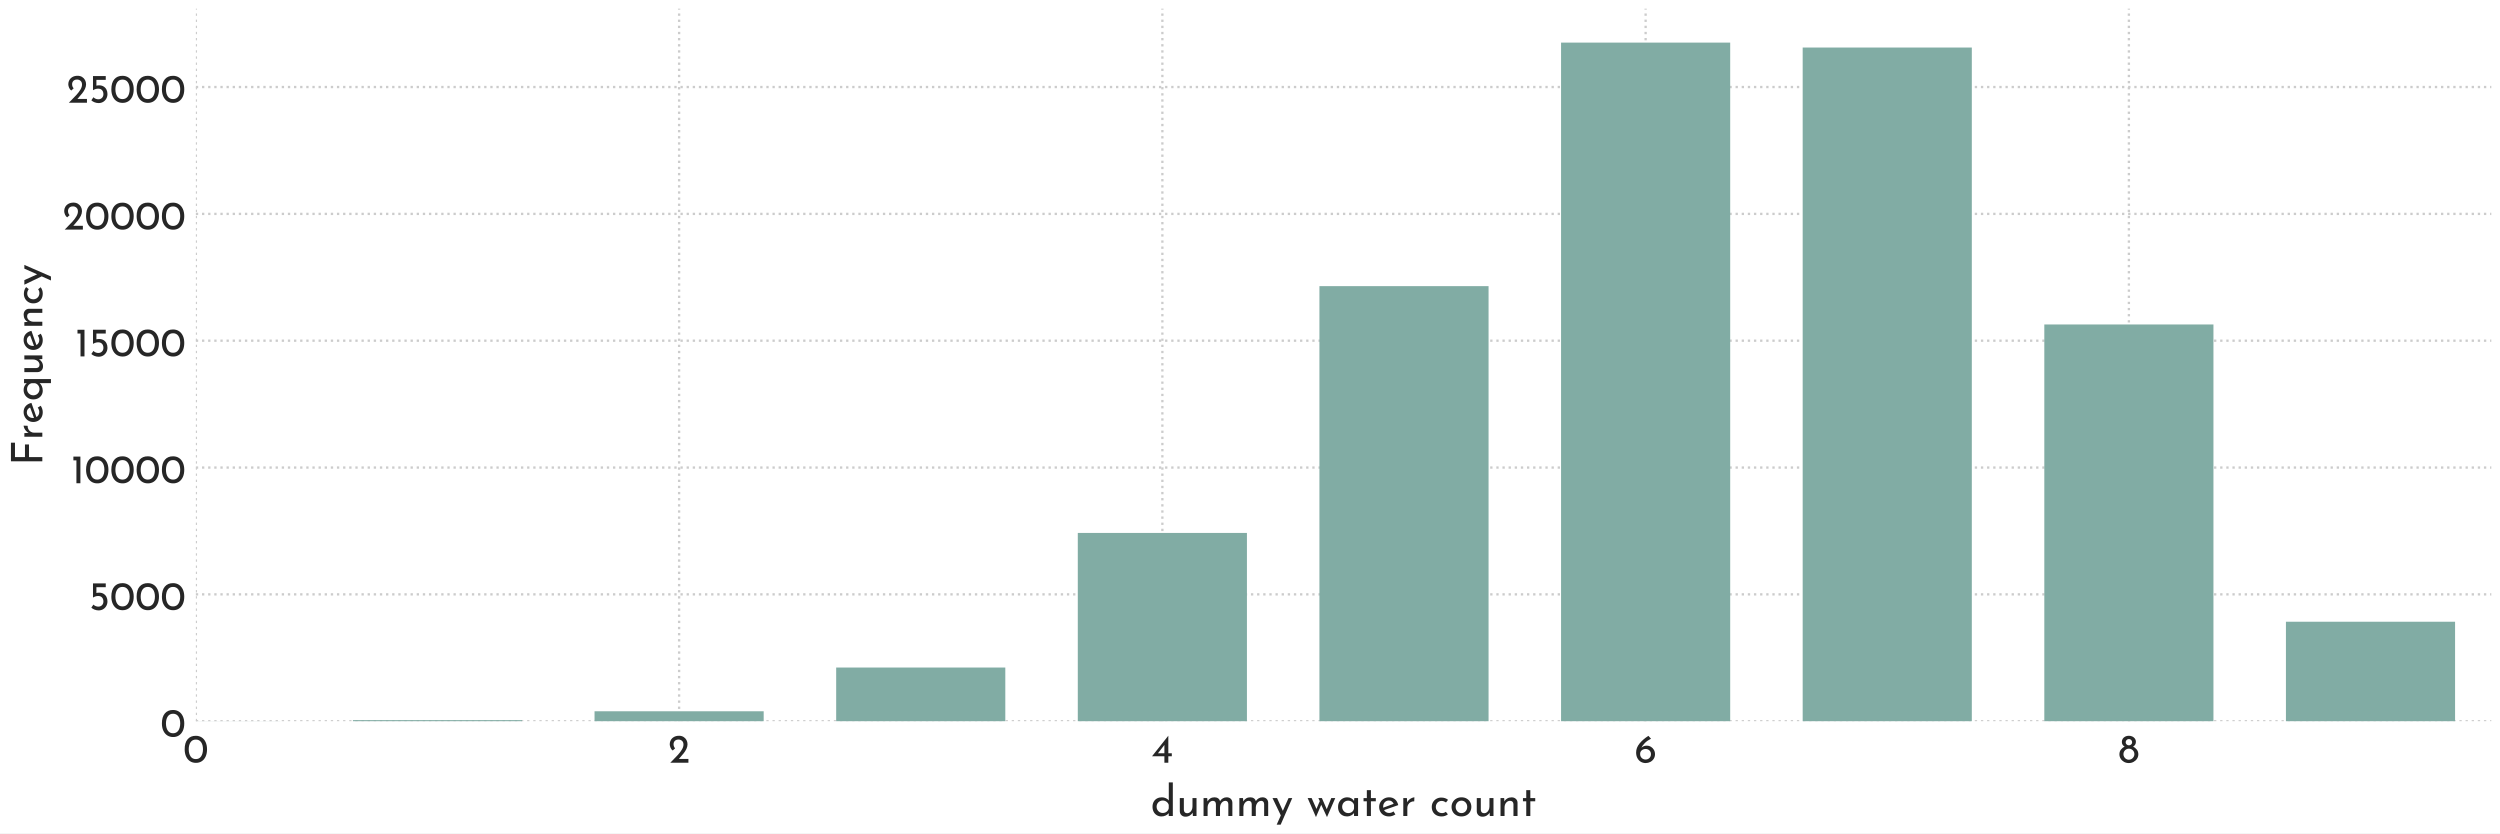
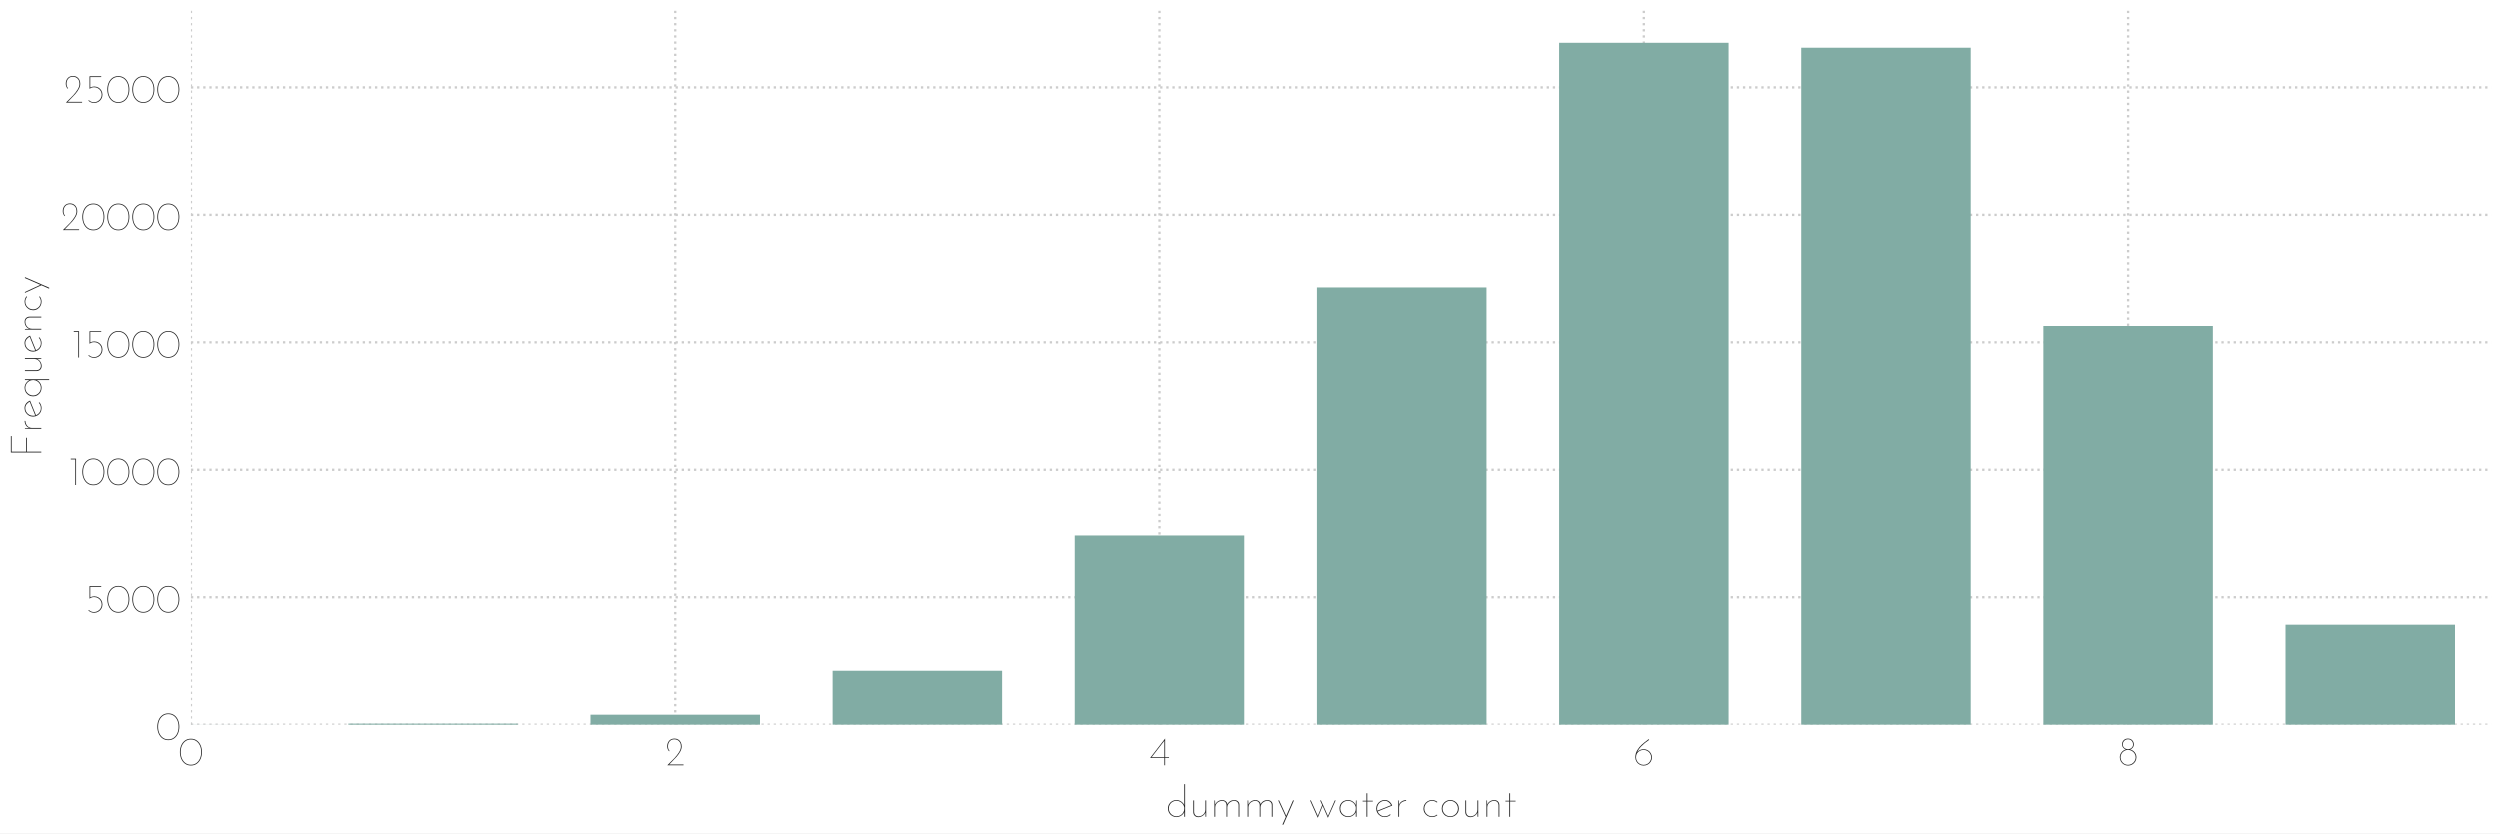
<svg xmlns="http://www.w3.org/2000/svg" xmlns:xlink="http://www.w3.org/1999/xlink" height="288pt" version="1.1" viewBox="0 0 864 288" width="864pt">
  <defs>
    <style type="text/css">
*{stroke-linecap:butt;stroke-linejoin:round;}
  </style>
  </defs>
  <g id="figure_1">
    <g id="patch_1">
      <path d="M 0 288  L 864 288  L 864 0  L 0 0  z " style="fill:#ffffff;" />
    </g>
    <g id="axes_1">
      <g id="patch_2">
-         <path d="M 67.689 249.252  L 861 249.252  L 861 3  L 67.689 3  z " style="fill:#ffffff;" />
+         <path d="M 65.992 250.444  L 861 250.444  L 861 3  L 65.992 3  z " style="fill:#ffffff;" />
      </g>
      <g id="matplotlib.axis_1">
        <g id="xtick_1">
          <g id="line2d_1">
-             <path clip-path="url(#p43a25e4fb0)" d="M 67.689 249.252  L 67.689 3  " style="fill:none;stroke:#cccccc;stroke-dasharray:0.8,1.32;stroke-dashoffset:0;stroke-width:0.8;" />
+             <path clip-path="url(#p18c284325f)" d="M 65.992 250.444  L 65.992 3  " style="fill:none;stroke:#cccccc;stroke-dasharray:0.8,1.32;stroke-dashoffset:0;stroke-width:0.8;" />
          </g>
          <g id="line2d_2" />
          <g id="text_1">
            <defs>
-               <path d="M 31.203 -0.297  Q 23.094 -0.297 16.844 3.75  Q 10.594 7.797 7.094 15.391  Q 3.594 23 3.594 33.203  Q 3.594 49.5 10.938 58.047  Q 18.297 66.594 31.203 66.5  Q 39.297 66.5 45.547 62.5  Q 51.797 58.5 55.297 50.891  Q 58.797 43.297 58.797 33.203  Q 58.797 22.797 55.297 15.188  Q 51.797 7.594 45.547 3.594  Q 39.297 -0.406 31.203 -0.297  z M 31.094 9  Q 39.594 9 44.141 15.594  Q 48.703 22.203 48.797 33.406  Q 48.703 44.297 44.141 50.75  Q 39.594 57.203 31.094 57.203  Q 22.703 57.203 18.203 50.703  Q 13.703 44.203 13.594 33.203  Q 13.703 22.094 18.203 15.547  Q 22.703 9 31.094 9  z " id="JosefinSans-Regular-48" />
-             </defs>
-             <g style="fill:#262626;" transform="translate(63.32024 263.6019)scale(0.14 -0.14)">
-               <use xlink:href="#JosefinSans-Regular-48" />
+               <path d="M 30.797 -0.594  Q 22.203 -0.594 16.047 4  Q 9.906 8.594 6.75 16.188  Q 3.594 23.797 3.594 32.594  Q 3.594 41.406 6.75 48.906  Q 9.906 56.406 16.047 60.953  Q 22.203 65.5 30.797 65.5  Q 39.406 65.5 45.594 60.953  Q 51.797 56.406 54.938 48.844  Q 58.094 41.297 58.094 32.594  Q 58.094 23.797 54.938 16.188  Q 51.797 8.594 45.594 4  Q 39.406 -0.594 30.797 -0.594  z M 30.797 1.297  Q 37.906 1.203 43.656 5  Q 49.406 8.797 52.75 15.891  Q 56.094 23 56.094 32.5  Q 56.094 42 52.75 49.047  Q 49.406 56.094 43.656 59.891  Q 37.906 63.703 30.797 63.594  Q 23.703 63.703 18 59.891  Q 12.297 56.094 8.938 49.047  Q 5.594 42 5.594 32.5  Q 5.594 23 8.938 15.891  Q 12.297 8.797 18 5  Q 23.703 1.203 30.797 1.297  z " id="JosefinSans-Thin-48" />
+             </defs>
+             <g style="fill:#262626;" transform="translate(61.67243 264.4721)scale(0.14 -0.14)">
+               <use xlink:href="#JosefinSans-Thin-48" />
            </g>
          </g>
        </g>
        <g id="xtick_2">
          <g id="line2d_3">
-             <path clip-path="url(#p43a25e4fb0)" d="M 234.702 249.252  L 234.702 3  " style="fill:none;stroke:#cccccc;stroke-dasharray:0.8,1.32;stroke-dashoffset:0;stroke-width:0.8;" />
+             <path clip-path="url(#p18c284325f)" d="M 233.362 250.444  L 233.362 3  " style="fill:none;stroke:#cccccc;stroke-dasharray:0.8,1.32;stroke-dashoffset:0;stroke-width:0.8;" />
          </g>
          <g id="line2d_4" />
          <g id="text_2">
            <defs>
-               <path d="M 50.203 9.406  L 50.203 0  L 5.406 0  L 8.703 3.297  Q 18.906 13.5 24.594 19.797  Q 30.297 26.094 34.141 32.547  Q 38 39 38 44.797  Q 38 50.906 34.391 54.094  Q 30.797 57.297 25.594 57.297  Q 21.5 57.297 18.75 55.594  Q 16 53.906 14.75 51.297  Q 13.5 48.703 13.5 46.094  Q 13.5 39.703 17.406 35.594  L 11.5 30.203  Q 8.203 32.203 6.141 36.953  Q 4.094 41.703 4.094 45.906  Q 4.094 51.406 6.844 56.156  Q 9.594 60.906 14.797 63.75  Q 20 66.594 27.203 66.594  Q 33.297 66.594 38.047 63.75  Q 42.797 60.906 45.391 56.094  Q 48 51.297 48 45.594  Q 48 39.906 45.297 34.203  Q 42.594 28.5 38.641 23.5  Q 34.703 18.5 28.094 11.094  L 26.594 9.406  z " id="JosefinSans-Regular-50" />
-             </defs>
-             <g style="fill:#262626;" transform="translate(230.8865 263.6019)scale(0.14 -0.14)">
-               <use xlink:href="#JosefinSans-Regular-50" />
+               <path d="M 45.297 1.906  L 45.297 0  L 5.297 0  Q 16.297 10.594 23.047 17.844  Q 29.797 25.094 34.297 32.438  Q 38.797 39.797 38.797 46.297  Q 38.797 52.594 36.344 56.547  Q 33.906 60.5 30.297 62.25  Q 26.703 64 23 64  Q 17 64 13.391 61.297  Q 9.797 58.594 8.344 54.688  Q 6.906 50.797 6.906 46.906  Q 6.906 39.703 10.797 35.5  L 9.594 34.406  Q 4.906 39.594 4.906 46.797  Q 4.906 55.094 9.75 60.5  Q 14.594 65.906 23.094 65.906  Q 28.297 65.906 32.344 63.406  Q 36.406 60.906 38.594 56.453  Q 40.797 52 40.797 46.406  Q 40.797 40.297 37.25 33.844  Q 33.703 27.406 28.641 21.594  Q 23.594 15.797 15.297 7.5  L 9.797 1.906  z " id="JosefinSans-Thin-50" />
+             </defs>
+             <g style="fill:#262626;" transform="translate(229.8902 264.4721)scale(0.14 -0.14)">
+               <use xlink:href="#JosefinSans-Thin-50" />
            </g>
          </g>
        </g>
        <g id="xtick_3">
          <g id="line2d_5">
-             <path clip-path="url(#p43a25e4fb0)" d="M 401.714 249.252  L 401.714 3  " style="fill:none;stroke:#cccccc;stroke-dasharray:0.8,1.32;stroke-dashoffset:0;stroke-width:0.8;" />
+             <path clip-path="url(#p18c284325f)" d="M 400.732 250.444  L 400.732 3  " style="fill:none;stroke:#cccccc;stroke-dasharray:0.8,1.32;stroke-dashoffset:0;stroke-width:0.8;" />
          </g>
          <g id="line2d_6" />
          <g id="text_3">
            <defs>
-               <path d="M 50.094 23.406  L 50.094 15.906  L 41.5 15.906  L 41.5 0  L 31.797 0  L 31.797 15.906  L 1.297 15.906  L 1.297 16  L 41.406 66.594  L 41.5 66.594  L 41.5 23.406  z M 31.797 23.406  L 31.797 43.906  L 15.906 23.406  z " id="JosefinSans-Regular-52" />
-             </defs>
-             <g style="fill:#262626;" transform="translate(397.9628 263.6019)scale(0.14 -0.14)">
-               <use xlink:href="#JosefinSans-Regular-52" />
+               <path d="M 48.797 19.906  L 48.797 18.094  L 39.203 18.094  L 39.203 0  L 37.203 0  L 37.203 18.094  L 2.297 18.094  L 2.297 18.203  L 39.094 65.906  L 39.203 65.906  L 39.203 19.906  z M 37.203 19.906  L 37.203 60.5  L 5.797 19.906  z " id="JosefinSans-Thin-52" />
+             </defs>
+             <g style="fill:#262626;" transform="translate(397.1903 264.4721)scale(0.14 -0.14)">
+               <use xlink:href="#JosefinSans-Thin-52" />
            </g>
          </g>
        </g>
        <g id="xtick_4">
          <g id="line2d_7">
-             <path clip-path="url(#p43a25e4fb0)" d="M 568.727 249.252  L 568.727 3  " style="fill:none;stroke:#cccccc;stroke-dasharray:0.8,1.32;stroke-dashoffset:0;stroke-width:0.8;" />
+             <path clip-path="url(#p18c284325f)" d="M 568.102 250.444  L 568.102 3  " style="fill:none;stroke:#cccccc;stroke-dasharray:0.8,1.32;stroke-dashoffset:0;stroke-width:0.8;" />
          </g>
          <g id="line2d_8" />
          <g id="text_4">
            <defs>
-               <path d="M 30.594 42.203  Q 35.703 42.203 40.25 39.453  Q 44.797 36.703 47.594 31.891  Q 50.406 27.094 50.406 21.203  Q 50.406 14.703 47.203 9.703  Q 44 4.703 38.703 1.953  Q 33.406 -0.797 27.406 -0.797  Q 20.703 -0.797 15.344 2.391  Q 10 5.594 6.891 11.5  Q 3.797 17.406 3.797 25.297  Q 3.797 37.203 12.25 47.5  Q 20.703 57.797 34.094 66.406  L 40.594 59.297  Q 31.703 54.906 25.703 49.047  Q 19.703 43.203 16.906 37  Q 22.094 42.203 30.594 42.203  z M 27 7.906  Q 32.703 7.906 36.547 11.594  Q 40.406 15.297 40.406 21.203  Q 40.406 26.906 36.547 30.453  Q 32.703 34 27 34  Q 23.406 34 20.344 32.453  Q 17.297 30.906 15.5 28.25  Q 13.703 25.594 13.703 22.5  L 13.703 20.703  Q 13.703 17.297 15.5 14.344  Q 17.297 11.406 20.344 9.656  Q 23.406 7.906 27 7.906  z " id="JosefinSans-Regular-54" />
-             </defs>
-             <g style="fill:#262626;" transform="translate(564.9123 263.6019)scale(0.14 -0.14)">
-               <use xlink:href="#JosefinSans-Regular-54" />
+               <path d="M 25.797 39.703  Q 31.297 39.703 35.938 36.953  Q 40.594 34.203 43.344 29.547  Q 46.094 24.906 46.094 19.406  Q 46.094 13.906 43.344 9.25  Q 40.594 4.594 35.844 1.891  Q 31.094 -0.797 25.5 -0.797  Q 19.906 -0.797 15.156 1.953  Q 10.406 4.703 7.656 9.391  Q 4.906 14.094 4.906 19.703  Q 4.906 29.094 9.703 37.094  Q 14.5 45.094 21.047 50.938  Q 27.594 56.797 37.906 64.406  L 39.203 62.703  Q 27.703 55 20.25 47.344  Q 12.797 39.703 9.906 32.703  Q 12.797 36.094 16.938 37.891  Q 21.094 39.703 25.797 39.703  z M 25.406 1  Q 30.5 1 34.797 3.453  Q 39.094 5.906 41.594 10.156  Q 44.094 14.406 44.094 19.406  Q 44.094 24.5 41.594 28.75  Q 39.094 33 34.797 35.453  Q 30.5 37.906 25.406 37.906  Q 20.297 37.906 16.047 35.656  Q 11.797 33.406 9.297 29.406  Q 6.797 25.406 6.797 20.203  L 6.797 19.406  Q 6.797 14.406 9.297 10.203  Q 11.797 6 16.047 3.5  Q 20.297 1 25.406 1  z " id="JosefinSans-Thin-54" />
+             </defs>
+             <g style="fill:#262626;" transform="translate(564.462 264.4721)scale(0.14 -0.14)">
+               <use xlink:href="#JosefinSans-Thin-54" />
            </g>
          </g>
        </g>
        <g id="xtick_5">
          <g id="line2d_9">
-             <path clip-path="url(#p43a25e4fb0)" d="M 735.74 249.252  L 735.74 3  " style="fill:none;stroke:#cccccc;stroke-dasharray:0.8,1.32;stroke-dashoffset:0;stroke-width:0.8;" />
+             <path clip-path="url(#p18c284325f)" d="M 735.472 250.444  L 735.472 3  " style="fill:none;stroke:#cccccc;stroke-dasharray:0.8,1.32;stroke-dashoffset:0;stroke-width:0.8;" />
          </g>
          <g id="line2d_10" />
          <g id="text_5">
            <defs>
-               <path d="M 2.797 20.797  Q 2.797 27.703 6.594 32.547  Q 10.406 37.406 15.703 39.594  Q 12.406 41.703 10.594 44.547  Q 8.797 47.406 8.797 51.5  Q 8.797 55.797 11.047 59.25  Q 13.297 62.703 17.25 64.641  Q 21.203 66.594 26.094 66.594  Q 30.906 66.594 34.906 64.641  Q 38.906 62.703 41.203 59.344  Q 43.5 56 43.5 51.906  Q 43.5 47.594 41.703 44.75  Q 39.906 41.906 36.5 39.594  Q 41.906 37.297 45.703 32.438  Q 49.5 27.594 49.5 20.797  Q 49.5 15.094 46.391 10.141  Q 43.297 5.203 37.891 2.203  Q 32.5 -0.797 26 -0.797  Q 19.5 -0.797 14.203 2.141  Q 8.906 5.094 5.844 10.094  Q 2.797 15.094 2.797 20.797  z M 18.203 50.406  Q 18.203 47.297 20.641 45.094  Q 23.094 42.906 26.297 42.906  Q 29.5 42.906 31.844 45.094  Q 34.203 47.297 34.203 50.406  Q 34.203 53.906 31.891 56.203  Q 29.594 58.5 26.297 58.5  Q 23 58.5 20.594 56.203  Q 18.203 53.906 18.203 50.406  z M 12.703 21.203  Q 12.703 17.5 14.5 14.344  Q 16.297 11.203 19.344 9.297  Q 22.406 7.406 26 7.406  Q 29.703 7.406 32.844 9.297  Q 36 11.203 37.891 14.344  Q 39.797 17.5 39.797 21.203  Q 39.797 24.906 38 28  Q 36.203 31.094 33.047 32.938  Q 29.906 34.797 26.203 34.797  Q 22.594 34.797 19.5 33  Q 16.406 31.203 14.547 28.047  Q 12.703 24.906 12.703 21.203  z " id="JosefinSans-Regular-56" />
-             </defs>
-             <g style="fill:#262626;" transform="translate(732.0793 263.6019)scale(0.14 -0.14)">
-               <use xlink:href="#JosefinSans-Regular-56" />
+               <path d="M 4.906 19.594  Q 4.906 26.5 9.094 31.844  Q 13.297 37.203 19.797 39  Q 15.594 40.406 13 43.75  Q 10.406 47.094 10.406 51.203  Q 10.406 57.594 14.406 61.75  Q 18.406 65.906 25 65.906  Q 31.594 65.906 35.594 61.703  Q 39.594 57.5 39.594 51.094  Q 39.594 47 37.094 43.703  Q 34.594 40.406 30.594 39  Q 37.297 37.297 41.641 31.938  Q 46 26.594 46 19.594  Q 46 14.094 43.203 9.391  Q 40.406 4.703 35.656 1.953  Q 30.906 -0.797 25.297 -0.797  Q 19.703 -0.797 15.047 1.953  Q 10.406 4.703 7.656 9.391  Q 4.906 14.094 4.906 19.594  z M 12.297 51.094  Q 12.297 46.203 16.047 42.953  Q 19.797 39.703 25.203 39.703  Q 30.5 39.703 34.047 42.953  Q 37.594 46.203 37.594 51.094  Q 37.594 56.906 34.094 60.5  Q 30.594 64.094 25.203 64.094  Q 19.703 64.094 16 60.5  Q 12.297 56.906 12.297 51.094  z M 6.797 19.594  Q 6.797 14.703 9.25 10.391  Q 11.703 6.094 15.891 3.547  Q 20.094 1 25.094 1  Q 30.203 1 34.547 3.547  Q 38.906 6.094 41.453 10.391  Q 44 14.703 44 19.594  Q 44 24.594 41.453 28.797  Q 38.906 33 34.547 35.5  Q 30.203 38 25.094 38  Q 20.094 38 15.891 35.5  Q 11.703 33 9.25 28.797  Q 6.797 24.594 6.797 19.594  z " id="JosefinSans-Thin-56" />
+             </defs>
+             <g style="fill:#262626;" transform="translate(731.9164 264.4721)scale(0.14 -0.14)">
+               <use xlink:href="#JosefinSans-Thin-56" />
            </g>
          </g>
        </g>
        <g id="text_6">
          <defs>
-             <path d="M 51.297 77.5  L 51.297 0  L 41.906 0  L 41.906 6.5  Q 38.906 3 34.547 1  Q 30.203 -1 25 -1  Q 19.203 -1 14.5 1.797  Q 9.797 4.594 7.141 9.641  Q 4.5 14.703 4.5 21.297  Q 4.5 28 7.297 32.953  Q 10.094 37.906 15 40.5  Q 19.906 43.094 26.094 43.094  Q 30.797 43.094 35.141 41.141  Q 39.5 39.203 42 35.797  L 42 77.5  z M 27.906 7  Q 33.297 7 37.047 9.891  Q 40.797 12.797 41.906 17.703  L 41.906 25.5  Q 40.703 30 36.797 32.844  Q 32.906 35.703 27.906 35.703  Q 24.094 35.703 20.891 33.844  Q 17.703 32 15.797 28.75  Q 13.906 25.5 13.906 21.406  Q 13.906 17.406 15.797 14.094  Q 17.703 10.797 20.891 8.891  Q 24.094 7 27.906 7  z " id="JosefinSans-Regular-100" />
-             <path d="M 46.594 41.406  L 46.594 0  L 38.203 0  L 37.594 7.906  Q 35.5 3.703 31.094 1.047  Q 26.703 -1.594 21.297 -1.594  Q 15.594 -1.594 11.938 1.844  Q 8.297 5.297 8.094 10.797  L 8.094 41.406  L 17.406 41.406  L 17.406 14.094  Q 17.594 10.594 19.438 8.547  Q 21.297 6.5 25 6.406  Q 28.406 6.406 31.203 8.453  Q 34 10.5 35.641 14.094  Q 37.297 17.703 37.297 22.094  L 37.297 41.406  z " id="JosefinSans-Regular-117" />
-             <path d="M 61.203 43.094  Q 67.203 43.094 70.75 39.688  Q 74.297 36.297 74.5 30.703  L 74.5 0  L 65.203 0  L 65.203 27.297  Q 64.906 34.594 58.594 35  Q 55 35 52.141 32.844  Q 49.297 30.703 47.688 27.203  Q 46.094 23.703 46 19.703  L 46 0  L 36.594 0  L 36.594 27.297  Q 36.297 34.594 29.797 35  Q 26.297 35 23.438 32.844  Q 20.594 30.703 19 27.141  Q 17.406 23.594 17.406 19.594  L 17.406 0  L 8.094 0  L 8.094 41.406  L 16.5 41.406  L 17.203 33.594  Q 19.594 38.094 23.75 40.594  Q 27.906 43.094 33.203 43.094  Q 38.203 43.094 41.594 40.75  Q 45 38.406 46 34.297  Q 48.594 38.406 52.594 40.75  Q 56.594 43.094 61.203 43.094  z " id="JosefinSans-Regular-109" />
-             <path d="M 47.5 41.406  L 20.797 -19.906  L 11.594 -19.906  L 21.094 1.406  L 1.906 41.406  L 12.406 41.406  L 25.797 11.906  L 38.906 41.406  z " id="JosefinSans-Regular-121" />
-             <path id="JosefinSans-Regular-32" />
-             <path d="M 65.594 41.406  L 46.5 -2.5  L 33.203 25.906  L 21.094 -2.5  L 1.906 41.406  L 11.094 41.406  L 22.203 16.297  L 29.906 34.297  L 26.594 41.406  L 34.703 41.406  L 45.906 15.703  L 56.406 41.406  z " id="JosefinSans-Regular-119" />
-             <path d="M 50.594 41.406  L 50.594 0  L 41.297 0  L 41.297 6.797  Q 39.094 3.906 34.891 1.453  Q 30.703 -1 25.406 -1  Q 19.5 -1 14.75 1.547  Q 10 4.094 7.25 9  Q 4.5 13.906 4.5 20.703  Q 4.5 27.5 7.344 32.547  Q 10.203 37.594 15.047 40.344  Q 19.906 43.094 25.797 43.094  Q 31.094 43.094 35 40.797  Q 38.906 38.5 41.297 34.797  L 42 41.406  z M 27.906 6.703  Q 33 6.703 36.641 9.547  Q 40.297 12.406 41.297 17.297  L 41.297 25.5  Q 40.094 29.906 36.297 32.656  Q 32.5 35.406 27.594 35.406  Q 23.906 35.406 20.75 33.594  Q 17.594 31.797 15.75 28.547  Q 13.906 25.297 13.906 21.203  Q 13.906 17.203 15.797 13.891  Q 17.703 10.594 20.891 8.641  Q 24.094 6.703 27.906 6.703  z " id="JosefinSans-Regular-97" />
-             <path d="M 21.5 59.594  L 21.5 41.297  L 32.797 41.297  L 32.797 33.906  L 21.5 33.906  L 21.5 0  L 12.094 0  L 12.094 33.906  L 4.5 33.906  L 4.5 41.297  L 12.094 41.297  L 12.094 59.594  z " id="JosefinSans-Regular-116" />
-             <path d="M 27.5 7  Q 32.703 7 37.594 10.594  L 41.906 3.703  Q 38.594 1.5 34.75 0.25  Q 30.906 -1 27.297 -1  Q 20.406 -1 15.25 1.844  Q 10.094 4.703 7.297 9.703  Q 4.5 14.703 4.5 21  Q 4.5 27.094 7.547 32.141  Q 10.594 37.203 15.891 40.141  Q 21.203 43.094 27.5 43.094  Q 35.594 43.094 41.047 38.344  Q 46.5 33.594 48.5 25.094  L 15.703 13.594  Q 17.5 10.5 20.547 8.75  Q 23.594 7 27.5 7  z M 26.797 35.703  Q 21.094 35.703 17.391 31.703  Q 13.703 27.703 13.703 21.5  Q 13.703 20 13.797 19.203  L 37.906 28.094  Q 36.406 31.5 33.656 33.594  Q 30.906 35.703 26.797 35.703  z " id="JosefinSans-Regular-101" />
-             <path d="M 17.094 31.594  Q 18.703 35 21.641 37.594  Q 24.594 40.203 27.891 41.594  Q 31.203 43 33.703 43.094  L 33.297 33.797  Q 28.797 34 25.141 32  Q 21.5 30 19.453 26.453  Q 17.406 22.906 17.406 18.906  L 17.406 0  L 8.094 0  L 8.094 41.406  L 16.406 41.406  L 17.094 31.594  z " id="JosefinSans-Regular-114" />
-             <path d="M 41.703 3.906  Q 38.906 1.594 35.047 0.297  Q 31.203 -1 27.203 -1  Q 20.5 -1 15.344 1.703  Q 10.203 4.406 7.344 9.344  Q 4.5 14.297 4.5 20.797  Q 4.5 27.203 7.5 32.141  Q 10.5 37.094 15.5 39.797  Q 20.5 42.5 26.297 42.5  Q 35.797 42.5 42 37.297  L 37.297 31.203  Q 35.297 32.703 32.688 33.75  Q 30.094 34.797 27.094 34.797  Q 23.406 34.797 20.344 32.938  Q 17.297 31.094 15.547 27.891  Q 13.797 24.703 13.797 20.797  Q 13.797 16.906 15.641 13.703  Q 17.5 10.5 20.703 8.594  Q 23.906 6.703 28 6.703  Q 33.094 6.703 36.906 9.703  L 41.703 3.906  z " id="JosefinSans-Regular-99" />
-             <path d="M 4.5 21.094  Q 4.5 27.203 7.453 32.25  Q 10.406 37.297 15.656 40.188  Q 20.906 43.094 27.5 43.094  Q 34.094 43.094 39.25 40.188  Q 44.406 37.297 47.25 32.297  Q 50.094 27.297 50.094 21.094  Q 50.094 14.906 47.25 9.844  Q 44.406 4.797 39.203 1.891  Q 34 -1 27.297 -1  Q 20.797 -1 15.594 1.75  Q 10.406 4.5 7.453 9.5  Q 4.5 14.5 4.5 21.094  z M 13.906 21  Q 13.906 17.094 15.656 13.797  Q 17.406 10.5 20.453 8.594  Q 23.5 6.703 27.203 6.703  Q 33 6.703 36.797 10.797  Q 40.594 14.906 40.594 21  Q 40.594 27.094 36.797 31.25  Q 33 35.406 27.203 35.406  Q 23.406 35.406 20.406 33.453  Q 17.406 31.5 15.656 28.203  Q 13.906 24.906 13.906 21  z " id="JosefinSans-Regular-111" />
-             <path d="M 33.797 43  Q 39.594 43 43.391 39.547  Q 47.203 36.094 47.297 30.594  L 47.297 0  L 37.906 0  L 37.906 27.406  Q 37.703 30.906 35.797 32.906  Q 33.906 34.906 30.094 35  Q 24.594 35 21 30.594  Q 17.406 26.203 17.406 19.406  L 17.406 0  L 8.094 0  L 8.094 41.406  L 16.5 41.406  L 17.094 33.406  Q 19.297 37.906 23.688 40.453  Q 28.094 43 33.797 43  z " id="JosefinSans-Regular-110" />
+             <path d="M 44.906 75.203  L 44.906 0  L 42.906 0  L 42.906 10.703  Q 40.5 5.594 35.641 2.5  Q 30.797 -0.594 24.906 -0.594  Q 19.594 -0.594 15.094 2  Q 10.594 4.594 8 9.094  Q 5.406 13.594 5.406 19  Q 5.406 24.703 8.047 29.203  Q 10.703 33.703 15.141 36.141  Q 19.594 38.594 25 38.594  Q 30.703 38.594 35.594 35.391  Q 40.5 32.203 42.906 27.094  L 42.906 75.203  z M 25.094 1.094  Q 29.906 1.094 34 3.391  Q 38.094 5.703 40.5 9.641  Q 42.906 13.594 42.906 18.406  L 42.906 21.703  Q 42.203 25.906 39.641 29.344  Q 37.094 32.797 33.297 34.844  Q 29.5 36.906 25.094 36.906  Q 20.203 36.906 16.141 34.656  Q 12.094 32.406 9.75 28.297  Q 7.406 24.203 7.406 19  Q 7.406 14.094 9.797 10  Q 12.203 5.906 16.25 3.5  Q 20.297 1.094 25.094 1.094  z " id="JosefinSans-Thin-100" />
+             <path d="M 39.297 37.797  L 39.297 0  L 37.594 0  L 37.406 9.906  Q 35.703 5.406 31.047 2.297  Q 26.406 -0.797 21.094 -0.797  Q 15.906 -0.797 12.75 2.344  Q 9.594 5.5 9.406 10.5  L 9.406 37.797  L 11.406 37.797  L 11.406 10.797  Q 11.594 6.5 14.188 3.844  Q 16.797 1.203 21.5 1  Q 25.594 1 29.188 2.953  Q 32.797 4.906 35.047 8.344  Q 37.297 11.797 37.297 16  L 37.297 37.797  z " id="JosefinSans-Thin-117" />
+             <path d="M 55.297 38.5  Q 60.5 38.5 63.703 35.547  Q 66.906 32.594 67.094 28.203  L 67.094 0  L 65.094 0  L 65.094 27.703  Q 64.906 31.406 62.344 34  Q 59.797 36.594 55.297 36.797  Q 51.203 36.797 47.594 34.891  Q 44 33 41.703 29.75  Q 39.406 26.5 39.203 22.5  L 39.203 0  L 37.297 0  L 37.297 27.703  Q 37.094 31.406 34.5 34  Q 31.906 36.594 27.406 36.797  Q 23.203 36.797 19.5 34.844  Q 15.797 32.906 13.594 29.5  Q 11.406 26.094 11.406 21.906  L 11.406 0  L 9.406 0  L 9.406 37.797  L 10.906 37.797  L 11.203 27.906  Q 13.203 32.797 17.641 35.641  Q 22.094 38.5 27.5 38.5  Q 32.094 38.5 35.547 35.703  Q 39 32.906 39.406 28.797  Q 41.5 33.406 45.75 35.953  Q 50 38.5 55.297 38.5  z " id="JosefinSans-Thin-109" />
+             <path d="M 39.703 37.797  L 15.406 -18.094  L 13 -18.094  L 20.906 -0.203  L 3.406 37.797  L 5.5 37.797  L 21.906 2.203  L 37.5 37.797  z " id="JosefinSans-Thin-121" />
+             <path id="JosefinSans-Thin-32" />
+             <path d="M 62.5 37.797  L 44.594 -2.297  L 32.5 25.203  L 21.297 -2.297  L 3.406 37.797  L 5.406 37.797  L 21.406 2  L 31.5 27.094  L 26.703 37.797  L 28.703 37.797  L 44.703 1.797  L 60.5 37.797  z " id="JosefinSans-Thin-119" />
+             <path d="M 44.797 37.797  L 44.797 0  L 42.906 0  L 42.906 10.797  Q 40.797 5.797 35.844 2.594  Q 30.906 -0.594 24.906 -0.594  Q 19.594 -0.594 15.094 2  Q 10.594 4.594 8 9.047  Q 5.406 13.5 5.406 18.906  Q 5.406 25 8.047 29.453  Q 10.703 33.906 15.203 36.25  Q 19.703 38.594 25.203 38.594  Q 31 38.594 35.797 35.344  Q 40.594 32.094 42.906 26.906  L 43.297 37.797  z M 25.094 1.094  Q 30 1.094 34.047 3.297  Q 38.094 5.5 40.5 9.391  Q 42.906 13.297 42.906 18.094  L 42.906 22.203  Q 41.703 28.406 36.641 32.656  Q 31.594 36.906 25.094 36.906  Q 20.203 36.906 16.141 34.703  Q 12.094 32.5 9.75 28.391  Q 7.406 24.297 7.406 19  Q 7.406 14.094 9.797 10  Q 12.203 5.906 16.25 3.5  Q 20.297 1.094 25.094 1.094  z " id="JosefinSans-Thin-97" />
+             <path d="M 15.297 54.297  L 15.297 37  L 27.906 37  L 27.906 35.297  L 15.297 35.297  L 15.297 0  L 13.297 0  L 13.297 35.297  L 4.5 35.297  L 4.5 37  L 13.297 37  L 13.297 54.297  z " id="JosefinSans-Thin-116" />
+             <path d="M 25.094 1.094  Q 28.594 1.094 31.75 2.344  Q 34.906 3.594 37.297 5.906  L 38.594 4.5  Q 35.797 2.094 32.344 0.75  Q 28.906 -0.594 25.094 -0.594  Q 19.594 -0.594 15.094 2  Q 10.594 4.594 8 9.094  Q 5.406 13.594 5.406 19  Q 5.406 24.406 8.047 28.906  Q 10.703 33.406 15.203 36.047  Q 19.703 38.703 25.094 38.703  Q 31.094 38.703 35.547 35.203  Q 40 31.703 42.297 25.906  L 8.703 12.297  Q 10.703 7.406 15 4.25  Q 19.297 1.094 25.094 1.094  z M 25 36.906  Q 20.203 36.906 16.141 34.5  Q 12.094 32.094 9.75 28  Q 7.406 23.906 7.406 19  Q 7.406 16.203 8.094 14  L 39.797 26.797  Q 37.5 31.297 33.641 34.094  Q 29.797 36.906 25 36.906  z " id="JosefinSans-Thin-101" />
+             <path d="M 11.203 27.594  Q 13 32.594 17.547 35.5  Q 22.094 38.406 27.703 38.5  L 27.594 36.703  Q 23.203 36.5 19.5 34.594  Q 15.797 32.703 13.594 29.344  Q 11.406 26 11.406 21.797  L 11.406 0  L 9.406 0  L 9.406 37.797  L 10.906 37.797  L 11.203 27.594  z " id="JosefinSans-Thin-114" />
+             <path d="M 37.5 3.703  Q 32.094 -0.594 25.094 -0.594  Q 19.703 -0.594 15.203 2  Q 10.703 4.594 8.047 9.047  Q 5.406 13.5 5.406 18.906  Q 5.406 24.297 8.047 28.797  Q 10.703 33.297 15.203 35.938  Q 19.703 38.594 25 38.594  Q 28.594 38.594 31.797 37.438  Q 35 36.297 37.5 34.203  L 36.406 32.797  Q 31.094 36.906 25.094 36.906  Q 20.203 36.906 16.141 34.453  Q 12.094 32 9.75 27.891  Q 7.406 23.797 7.406 18.906  Q 7.406 14.094 9.75 10  Q 12.094 5.906 16.141 3.5  Q 20.203 1.094 25.094 1.094  Q 31.297 1.094 36.297 5  L 37.5 3.703  z " id="JosefinSans-Thin-99" />
+             <path d="M 5.406 19  Q 5.406 24.406 8.047 28.906  Q 10.703 33.406 15.203 36.047  Q 19.703 38.703 25.094 38.703  Q 30.5 38.703 35.047 36.047  Q 39.594 33.406 42.25 28.906  Q 44.906 24.406 44.906 19  Q 44.906 13.594 42.25 9.094  Q 39.594 4.594 35.047 2  Q 30.5 -0.594 25.094 -0.594  Q 19.703 -0.594 15.141 1.953  Q 10.594 4.5 8 9  Q 5.406 13.5 5.406 19  z M 7.406 19  Q 7.406 14.094 9.75 10  Q 12.094 5.906 16.141 3.5  Q 20.203 1.094 25.094 1.094  Q 29.906 1.094 33.953 3.5  Q 38 5.906 40.391 10  Q 42.797 14.094 42.797 19  Q 42.797 23.797 40.391 27.938  Q 38 32.094 33.953 34.5  Q 29.906 36.906 25.094 36.906  Q 20.203 36.906 16.094 34.344  Q 12 31.797 9.703 27.641  Q 7.406 23.5 7.406 19  z " id="JosefinSans-Thin-111" />
+             <path d="M 27.594 38.5  Q 32.797 38.5 35.938 35.391  Q 39.094 32.297 39.297 27.297  L 39.297 0  L 37.297 0  L 37.297 27.094  Q 37.094 31.297 34.547 33.938  Q 32 36.594 27.406 36.797  Q 23.203 36.797 19.547 34.891  Q 15.906 33 13.656 29.594  Q 11.406 26.203 11.406 21.906  L 11.406 0  L 9.406 0  L 9.406 37.797  L 10.906 37.797  L 11.203 27.703  Q 13 32.703 17.5 35.594  Q 22 38.5 27.594 38.5  z " id="JosefinSans-Thin-110" />
          </defs>
-           <g style="fill:#262626;" transform="translate(397.6329 282.0138)scale(0.15 -0.15)">
-             <use xlink:href="#JosefinSans-Regular-100" />
-             <use x="59.3" xlink:href="#JosefinSans-Regular-117" />
-             <use x="114" xlink:href="#JosefinSans-Regular-109" />
-             <use x="196.5" xlink:href="#JosefinSans-Regular-109" />
-             <use x="279" xlink:href="#JosefinSans-Regular-121" />
-             <use x="328.4" xlink:href="#JosefinSans-Regular-32" />
-             <use x="360" xlink:href="#JosefinSans-Regular-119" />
-             <use x="427.5" xlink:href="#JosefinSans-Regular-97" />
-             <use x="486.2" xlink:href="#JosefinSans-Regular-116" />
-             <use x="522.2" xlink:href="#JosefinSans-Regular-101" />
-             <use x="574.2" xlink:href="#JosefinSans-Regular-114" />
-             <use x="611.8" xlink:href="#JosefinSans-Regular-32" />
-             <use x="643.4" xlink:href="#JosefinSans-Regular-99" />
-             <use x="689" xlink:href="#JosefinSans-Regular-111" />
-             <use x="743.5" xlink:href="#JosefinSans-Regular-117" />
-             <use x="798.2" xlink:href="#JosefinSans-Regular-110" />
-             <use x="853.5" xlink:href="#JosefinSans-Regular-116" />
+           <g style="fill:#262626;" transform="translate(402.843 282.2857)scale(0.15 -0.15)">
+             <use xlink:href="#JosefinSans-Thin-100" />
+             <use x="54.3" xlink:href="#JosefinSans-Thin-117" />
+             <use x="103" xlink:href="#JosefinSans-Thin-109" />
+             <use x="179.5" xlink:href="#JosefinSans-Thin-109" />
+             <use x="256" xlink:href="#JosefinSans-Thin-121" />
+             <use x="299.1" xlink:href="#JosefinSans-Thin-32" />
+             <use x="329.2" xlink:href="#JosefinSans-Thin-119" />
+             <use x="395.1" xlink:href="#JosefinSans-Thin-97" />
+             <use x="449.3" xlink:href="#JosefinSans-Thin-116" />
+             <use x="479.7" xlink:href="#JosefinSans-Thin-101" />
+             <use x="526.4" xlink:href="#JosefinSans-Thin-114" />
+             <use x="558.5" xlink:href="#JosefinSans-Thin-32" />
+             <use x="588.6" xlink:href="#JosefinSans-Thin-99" />
+             <use x="630.6" xlink:href="#JosefinSans-Thin-111" />
+             <use x="680.9" xlink:href="#JosefinSans-Thin-117" />
+             <use x="729.6" xlink:href="#JosefinSans-Thin-110" />
+             <use x="778.3" xlink:href="#JosefinSans-Thin-116" />
          </g>
        </g>
      </g>
      <g id="matplotlib.axis_2">
        <g id="ytick_1">
          <g id="line2d_11">
-             <path clip-path="url(#p43a25e4fb0)" d="M 67.689 249.252  L 861 249.252  " style="fill:none;stroke:#cccccc;stroke-dasharray:0.8,1.32;stroke-dashoffset:0;stroke-width:0.8;" />
+             <path clip-path="url(#p18c284325f)" d="M 65.992 250.444  L 861 250.444  " style="fill:none;stroke:#cccccc;stroke-dasharray:0.8,1.32;stroke-dashoffset:0;stroke-width:0.8;" />
          </g>
          <g id="line2d_12" />
          <g id="text_7">
-             <g style="fill:#262626;" transform="translate(55.4518 254.6769)scale(0.14 -0.14)">
-               <use xlink:href="#JosefinSans-Regular-48" />
+             <g style="fill:#262626;" transform="translate(53.85321 255.7079)scale(0.14 -0.14)">
+               <use xlink:href="#JosefinSans-Thin-48" />
            </g>
          </g>
        </g>
        <g id="ytick_2">
          <g id="line2d_13">
-             <path clip-path="url(#p43a25e4fb0)" d="M 67.689 205.419  L 861 205.419  " style="fill:none;stroke:#cccccc;stroke-dasharray:0.8,1.32;stroke-dashoffset:0;stroke-width:0.8;" />
+             <path clip-path="url(#p18c284325f)" d="M 65.992 206.398  L 861 206.398  " style="fill:none;stroke:#cccccc;stroke-dasharray:0.8,1.32;stroke-dashoffset:0;stroke-width:0.8;" />
          </g>
          <g id="line2d_14" />
          <g id="text_8">
            <defs>
-               <path d="M 25.703 43  Q 32.203 43 36.844 40.094  Q 41.5 37.203 43.891 32.344  Q 46.297 27.5 46.297 21.5  Q 46.297 15.297 43.438 10.188  Q 40.594 5.094 35.641 2.141  Q 30.703 -0.797 24.5 -0.797  Q 19.406 -0.797 14.5 1.094  Q 9.594 3 6.5 6  L 11.703 13.594  Q 13.703 11.297 17 9.891  Q 20.297 8.5 23.703 8.5  Q 29.203 8.5 32.75 12.047  Q 36.297 15.594 36.297 21.203  Q 36.297 27.297 32.938 31.047  Q 29.594 34.797 23.406 34.797  Q 20.094 34.797 17.047 33.844  Q 14 32.906 10.703 31  L 10.594 31  L 10.594 65.797  L 42.094 65.797  L 42.094 56.5  L 19 56.5  L 19 42.203  Q 22.203 43 25.703 43  z " id="JosefinSans-Regular-53" />
-             </defs>
-             <g style="fill:#262626;" transform="translate(30.65649 210.8437)scale(0.14 -0.14)">
-               <use xlink:href="#JosefinSans-Regular-53" />
-               <use x="52.3" xlink:href="#JosefinSans-Regular-48" />
-               <use x="114.7" xlink:href="#JosefinSans-Regular-48" />
-               <use x="177.1" xlink:href="#JosefinSans-Regular-48" />
+               <path d="M 25.703 39.797  Q 31.406 39.797 36.047 37.094  Q 40.703 34.406 43.344 29.797  Q 46 25.203 46 19.594  Q 46 14.094 43.25 9.391  Q 40.5 4.703 35.75 1.953  Q 31 -0.797 25.406 -0.797  Q 21.406 -0.797 17.656 0.703  Q 13.906 2.203 11.094 4.906  L 12.406 6.203  Q 14.797 3.703 18.094 2.344  Q 21.406 1 25.094 1  Q 30.203 1 34.547 3.547  Q 38.906 6.094 41.453 10.391  Q 44 14.703 44 19.594  Q 44 24.594 41.547 28.844  Q 39.094 33.094 34.797 35.547  Q 30.5 38 25.297 38  Q 22 38 19.047 36.891  Q 16.094 35.797 14.094 34  L 14 34  L 14 65.094  L 42.906 65.094  L 42.906 63.203  L 15.906 63.203  L 15.906 37.5  Q 17.797 38.5 20.5 39.141  Q 23.203 39.797 25.703 39.797  z " id="JosefinSans-Thin-53" />
+             </defs>
+             <g style="fill:#262626;" transform="translate(28.97477 211.6625)scale(0.14 -0.14)">
+               <use xlink:href="#JosefinSans-Thin-53" />
+               <use x="54.3" xlink:href="#JosefinSans-Thin-48" />
+               <use x="116" xlink:href="#JosefinSans-Thin-48" />
+               <use x="177.7" xlink:href="#JosefinSans-Thin-48" />
            </g>
          </g>
        </g>
        <g id="ytick_3">
          <g id="line2d_15">
-             <path clip-path="url(#p43a25e4fb0)" d="M 67.689 161.585  L 861 161.585  " style="fill:none;stroke:#cccccc;stroke-dasharray:0.8,1.32;stroke-dashoffset:0;stroke-width:0.8;" />
+             <path clip-path="url(#p18c284325f)" d="M 65.992 162.353  L 861 162.353  " style="fill:none;stroke:#cccccc;stroke-dasharray:0.8,1.32;stroke-dashoffset:0;stroke-width:0.8;" />
          </g>
          <g id="line2d_16" />
          <g id="text_9">
            <defs>
-               <path d="M 22.594 65.797  L 22.594 0  L 12.797 0  L 12.797 56.5  L 5.297 56.5  L 5.297 65.797  z " id="JosefinSans-Regular-49" />
-             </defs>
-             <g style="fill:#262626;" transform="translate(24.62118 167.0104)scale(0.14 -0.14)">
-               <use xlink:href="#JosefinSans-Regular-49" />
-               <use x="33" xlink:href="#JosefinSans-Regular-48" />
-               <use x="95.4" xlink:href="#JosefinSans-Regular-48" />
-               <use x="157.8" xlink:href="#JosefinSans-Regular-48" />
-               <use x="220.2" xlink:href="#JosefinSans-Regular-48" />
+               <path d="M 19 65.094  L 19 0  L 17 0  L 17 63.094  L 5.906 63.094  L 5.906 65.094  z " id="JosefinSans-Thin-49" />
+             </defs>
+             <g style="fill:#262626;" transform="translate(23.62633 167.6171)scale(0.14 -0.14)">
+               <use xlink:href="#JosefinSans-Thin-49" />
+               <use x="30.8" xlink:href="#JosefinSans-Thin-48" />
+               <use x="92.5" xlink:href="#JosefinSans-Thin-48" />
+               <use x="154.2" xlink:href="#JosefinSans-Thin-48" />
+               <use x="215.9" xlink:href="#JosefinSans-Thin-48" />
            </g>
          </g>
        </g>
        <g id="ytick_4">
          <g id="line2d_17">
-             <path clip-path="url(#p43a25e4fb0)" d="M 67.689 117.752  L 861 117.752  " style="fill:none;stroke:#cccccc;stroke-dasharray:0.8,1.32;stroke-dashoffset:0;stroke-width:0.8;" />
+             <path clip-path="url(#p18c284325f)" d="M 65.992 118.308  L 861 118.308  " style="fill:none;stroke:#cccccc;stroke-dasharray:0.8,1.32;stroke-dashoffset:0;stroke-width:0.8;" />
          </g>
          <g id="line2d_18" />
          <g id="text_10">
-             <g style="fill:#262626;" transform="translate(26.03649 123.1772)scale(0.14 -0.14)">
-               <use xlink:href="#JosefinSans-Regular-49" />
-               <use x="33" xlink:href="#JosefinSans-Regular-53" />
-               <use x="85.3" xlink:href="#JosefinSans-Regular-48" />
-               <use x="147.7" xlink:href="#JosefinSans-Regular-48" />
-               <use x="210.1" xlink:href="#JosefinSans-Regular-48" />
+             <g style="fill:#262626;" transform="translate(24.66321 123.5717)scale(0.14 -0.14)">
+               <use xlink:href="#JosefinSans-Thin-49" />
+               <use x="30.8" xlink:href="#JosefinSans-Thin-53" />
+               <use x="85.1" xlink:href="#JosefinSans-Thin-48" />
+               <use x="146.8" xlink:href="#JosefinSans-Thin-48" />
+               <use x="208.5" xlink:href="#JosefinSans-Thin-48" />
            </g>
          </g>
        </g>
        <g id="ytick_5">
          <g id="line2d_19">
-             <path clip-path="url(#p43a25e4fb0)" d="M 67.689 73.919  L 861 73.919  " style="fill:none;stroke:#cccccc;stroke-dasharray:0.8,1.32;stroke-dashoffset:0;stroke-width:0.8;" />
+             <path clip-path="url(#p18c284325f)" d="M 65.992 74.262  L 861 74.262  " style="fill:none;stroke:#cccccc;stroke-dasharray:0.8,1.32;stroke-dashoffset:0;stroke-width:0.8;" />
          </g>
          <g id="line2d_20" />
          <g id="text_11">
-             <g style="fill:#262626;" transform="translate(21.61118 79.34394)scale(0.14 -0.14)">
-               <use xlink:href="#JosefinSans-Regular-50" />
-               <use x="54.5" xlink:href="#JosefinSans-Regular-48" />
-               <use x="116.9" xlink:href="#JosefinSans-Regular-48" />
-               <use x="179.3" xlink:href="#JosefinSans-Regular-48" />
-               <use x="241.7" xlink:href="#JosefinSans-Regular-48" />
+             <g style="fill:#262626;" transform="translate(20.99477 79.52636)scale(0.14 -0.14)">
+               <use xlink:href="#JosefinSans-Thin-50" />
+               <use x="49.6" xlink:href="#JosefinSans-Thin-48" />
+               <use x="111.3" xlink:href="#JosefinSans-Thin-48" />
+               <use x="173" xlink:href="#JosefinSans-Thin-48" />
+               <use x="234.7" xlink:href="#JosefinSans-Thin-48" />
            </g>
          </g>
        </g>
        <g id="ytick_6">
          <g id="line2d_21">
-             <path clip-path="url(#p43a25e4fb0)" d="M 67.689 30.086  L 861 30.086  " style="fill:none;stroke:#cccccc;stroke-dasharray:0.8,1.32;stroke-dashoffset:0;stroke-width:0.8;" />
+             <path clip-path="url(#p18c284325f)" d="M 65.992 30.217  L 861 30.217  " style="fill:none;stroke:#cccccc;stroke-dasharray:0.8,1.32;stroke-dashoffset:0;stroke-width:0.8;" />
          </g>
          <g id="line2d_22" />
          <g id="text_12">
-             <g style="fill:#262626;" transform="translate(23.02649 35.51068)scale(0.14 -0.14)">
-               <use xlink:href="#JosefinSans-Regular-50" />
-               <use x="54.5" xlink:href="#JosefinSans-Regular-53" />
-               <use x="106.8" xlink:href="#JosefinSans-Regular-48" />
-               <use x="169.2" xlink:href="#JosefinSans-Regular-48" />
-               <use x="231.6" xlink:href="#JosefinSans-Regular-48" />
+             <g style="fill:#262626;" transform="translate(22.03165 35.48098)scale(0.14 -0.14)">
+               <use xlink:href="#JosefinSans-Thin-50" />
+               <use x="49.6" xlink:href="#JosefinSans-Thin-53" />
+               <use x="103.9" xlink:href="#JosefinSans-Thin-48" />
+               <use x="165.6" xlink:href="#JosefinSans-Thin-48" />
+               <use x="227.3" xlink:href="#JosefinSans-Thin-48" />
            </g>
          </g>
        </g>
        <g id="text_13">
          <defs>
-             <path d="M 53.297 72.297  L 53.297 63  L 20.094 63  L 20.094 40  L 49.203 40  L 49.203 30.703  L 20.094 30.703  L 20.094 0  L 10.406 0  L 10.406 72.297  z " id="JosefinSans-Regular-70" />
-             <path d="M 51.297 42.094  L 51.297 -19.906  L 42 -19.906  L 42 6.203  Q 39.406 3 34.797 1  Q 30.203 -1 24.703 -1  Q 19.094 -1 14.5 1.703  Q 9.906 4.406 7.203 9.344  Q 4.5 14.297 4.5 20.797  Q 4.5 27.297 7.453 32.391  Q 10.406 37.5 15.344 40.297  Q 20.297 43.094 26.297 43.094  Q 31.203 43.094 35.203 41.141  Q 39.203 39.203 41.906 35.797  L 41.906 42.094  z M 41.906 24.297  Q 40.797 29.203 37 32.203  Q 33.203 35.203 27.906 35.203  Q 24.094 35.203 20.891 33.297  Q 17.703 31.406 15.797 28.047  Q 13.906 24.703 13.906 20.703  Q 13.906 16.703 15.797 13.453  Q 17.703 10.203 20.891 8.344  Q 24.094 6.5 27.906 6.5  Q 33.203 6.5 37.094 9.547  Q 41 12.594 41.906 17.297  z " id="JosefinSans-Regular-113" />
+             <path d="M 49.797 70.203  L 49.797 68.297  L 13.906 68.297  L 13.906 35.297  L 45.906 35.297  L 45.906 33.406  L 13.906 33.406  L 13.906 0  L 11.906 0  L 11.906 70.203  z " id="JosefinSans-Thin-70" />
+             <path d="M 44.906 37.797  L 44.906 -18.094  L 42.906 -18.094  L 42.906 10.797  Q 40.703 5.703 35.797 2.547  Q 30.906 -0.594 24.906 -0.594  Q 19.594 -0.594 15.094 2  Q 10.594 4.594 8 9.047  Q 5.406 13.5 5.406 18.906  Q 5.406 24.406 8 28.906  Q 10.594 33.406 15.141 36  Q 19.703 38.594 25.094 38.594  Q 30.703 38.594 35.547 35.391  Q 40.406 32.203 42.906 27.297  L 42.906 37.797  z M 25.094 1.094  Q 29.797 1.094 33.797 3.344  Q 37.797 5.594 40.25 9.5  Q 42.703 13.406 42.906 18  L 42.906 19.203  Q 42.906 24 40.453 28.047  Q 38 32.094 33.953 34.5  Q 29.906 36.906 25.094 36.906  Q 20.297 36.906 16.25 34.5  Q 12.203 32.094 9.797 27.938  Q 7.406 23.797 7.406 18.906  Q 7.406 14.094 9.797 10  Q 12.203 5.906 16.25 3.5  Q 20.297 1.094 25.094 1.094  z " id="JosefinSans-Thin-113" />
          </defs>
-           <g style="fill:#262626;" transform="translate(14.62524 160.9859)rotate(-90)scale(0.15 -0.15)">
-             <use xlink:href="#JosefinSans-Regular-70" />
-             <use x="58.9" xlink:href="#JosefinSans-Regular-114" />
-             <use x="96.5" xlink:href="#JosefinSans-Regular-101" />
-             <use x="148.5" xlink:href="#JosefinSans-Regular-113" />
-             <use x="207.8" xlink:href="#JosefinSans-Regular-117" />
-             <use x="262.5" xlink:href="#JosefinSans-Regular-101" />
-             <use x="314.5" xlink:href="#JosefinSans-Regular-110" />
-             <use x="369.8" xlink:href="#JosefinSans-Regular-99" />
-             <use x="415.4" xlink:href="#JosefinSans-Regular-121" />
+           <g style="fill:#262626;" transform="translate(14.28071 158.1763)rotate(-90)scale(0.15 -0.15)">
+             <use xlink:href="#JosefinSans-Thin-70" />
+             <use x="57.1" xlink:href="#JosefinSans-Thin-114" />
+             <use x="89.2" xlink:href="#JosefinSans-Thin-101" />
+             <use x="135.9" xlink:href="#JosefinSans-Thin-113" />
+             <use x="190.2" xlink:href="#JosefinSans-Thin-117" />
+             <use x="238.9" xlink:href="#JosefinSans-Thin-101" />
+             <use x="285.6" xlink:href="#JosefinSans-Thin-110" />
+             <use x="334.3" xlink:href="#JosefinSans-Thin-99" />
+             <use x="376.3" xlink:href="#JosefinSans-Thin-121" />
          </g>
        </g>
      </g>
      <g id="patch_3">
-         <path clip-path="url(#p43a25e4fb0)" d="M 38.461 249.252  L 96.916 249.252  L 96.916 249.234  L 38.461 249.234  z " style="fill:#81aca4;" />
+         <path clip-path="url(#p18c284325f)" d="M 36.702 250.444  L 95.281 250.444  L 95.281 250.426  L 36.702 250.426  z " style="fill:#81aca4;" />
      </g>
      <g id="patch_4">
-         <path clip-path="url(#p43a25e4fb0)" d="M 121.968 249.252  L 180.422 249.252  L 180.422 248.884  L 121.968 248.884  z " style="fill:#81aca4;" />
+         <path clip-path="url(#p18c284325f)" d="M 120.387 250.444  L 178.966 250.444  L 178.966 250.074  L 120.387 250.074  z " style="fill:#81aca4;" />
      </g>
      <g id="patch_5">
-         <path clip-path="url(#p43a25e4fb0)" d="M 205.474 249.252  L 263.929 249.252  L 263.929 245.815  L 205.474 245.815  z " style="fill:#81aca4;" />
+         <path clip-path="url(#p18c284325f)" d="M 204.072 250.444  L 262.652 250.444  L 262.652 246.991  L 204.072 246.991  z " style="fill:#81aca4;" />
      </g>
      <g id="patch_6">
-         <path clip-path="url(#p43a25e4fb0)" d="M 288.981 249.252  L 347.435 249.252  L 347.435 230.693  L 288.981 230.693  z " style="fill:#81aca4;" />
+         <path clip-path="url(#p18c284325f)" d="M 287.757 250.444  L 346.337 250.444  L 346.337 231.795  L 287.757 231.795  z " style="fill:#81aca4;" />
      </g>
      <g id="patch_7">
-         <path clip-path="url(#p43a25e4fb0)" d="M 372.487 249.252  L 430.942 249.252  L 430.942 184.177  L 372.487 184.177  z " style="fill:#81aca4;" />
+         <path clip-path="url(#p18c284325f)" d="M 371.442 250.444  L 430.022 250.444  L 430.022 185.054  L 371.442 185.054  z " style="fill:#81aca4;" />
      </g>
      <g id="patch_8">
-         <path clip-path="url(#p43a25e4fb0)" d="M 455.994 249.252  L 514.448 249.252  L 514.448 98.878  L 455.994 98.878  z " style="fill:#81aca4;" />
+         <path clip-path="url(#p18c284325f)" d="M 455.127 250.444  L 513.707 250.444  L 513.707 99.342  L 455.127 99.342  z " style="fill:#81aca4;" />
      </g>
      <g id="patch_9">
-         <path clip-path="url(#p43a25e4fb0)" d="M 539.5 249.252  L 597.955 249.252  L 597.955 14.727  L 539.5 14.727  z " style="fill:#81aca4;" />
+         <path clip-path="url(#p18c284325f)" d="M 538.812 250.444  L 597.392 250.444  L 597.392 14.783  L 538.812 14.783  z " style="fill:#81aca4;" />
      </g>
      <g id="patch_10">
-         <path clip-path="url(#p43a25e4fb0)" d="M 623.006 249.252  L 681.461 249.252  L 681.461 16.436  L 623.006 16.436  z " style="fill:#81aca4;" />
+         <path clip-path="url(#p18c284325f)" d="M 622.497 250.444  L 681.077 250.444  L 681.077 16.501  L 622.497 16.501  z " style="fill:#81aca4;" />
      </g>
      <g id="patch_11">
-         <path clip-path="url(#p43a25e4fb0)" d="M 706.513 249.252  L 764.967 249.252  L 764.967 112.142  L 706.513 112.142  z " style="fill:#81aca4;" />
+         <path clip-path="url(#p18c284325f)" d="M 706.182 250.444  L 764.762 250.444  L 764.762 112.67  L 706.182 112.67  z " style="fill:#81aca4;" />
      </g>
      <g id="patch_12">
-         <path clip-path="url(#p43a25e4fb0)" d="M 790.019 249.252  L 848.474 249.252  L 848.474 214.869  L 790.019 214.869  z " style="fill:#81aca4;" />
+         <path clip-path="url(#p18c284325f)" d="M 789.867 250.444  L 848.447 250.444  L 848.447 215.894  L 789.867 215.894  z " style="fill:#81aca4;" />
      </g>
    </g>
  </g>
  <defs>
-     <clipPath id="p43a25e4fb0">
-       <rect height="246.252" width="793.311" x="67.689" y="3" />
+     <clipPath id="p18c284325f">
+       <rect height="247.443" width="795.008" x="65.992" y="3" />
    </clipPath>
  </defs>
</svg>
